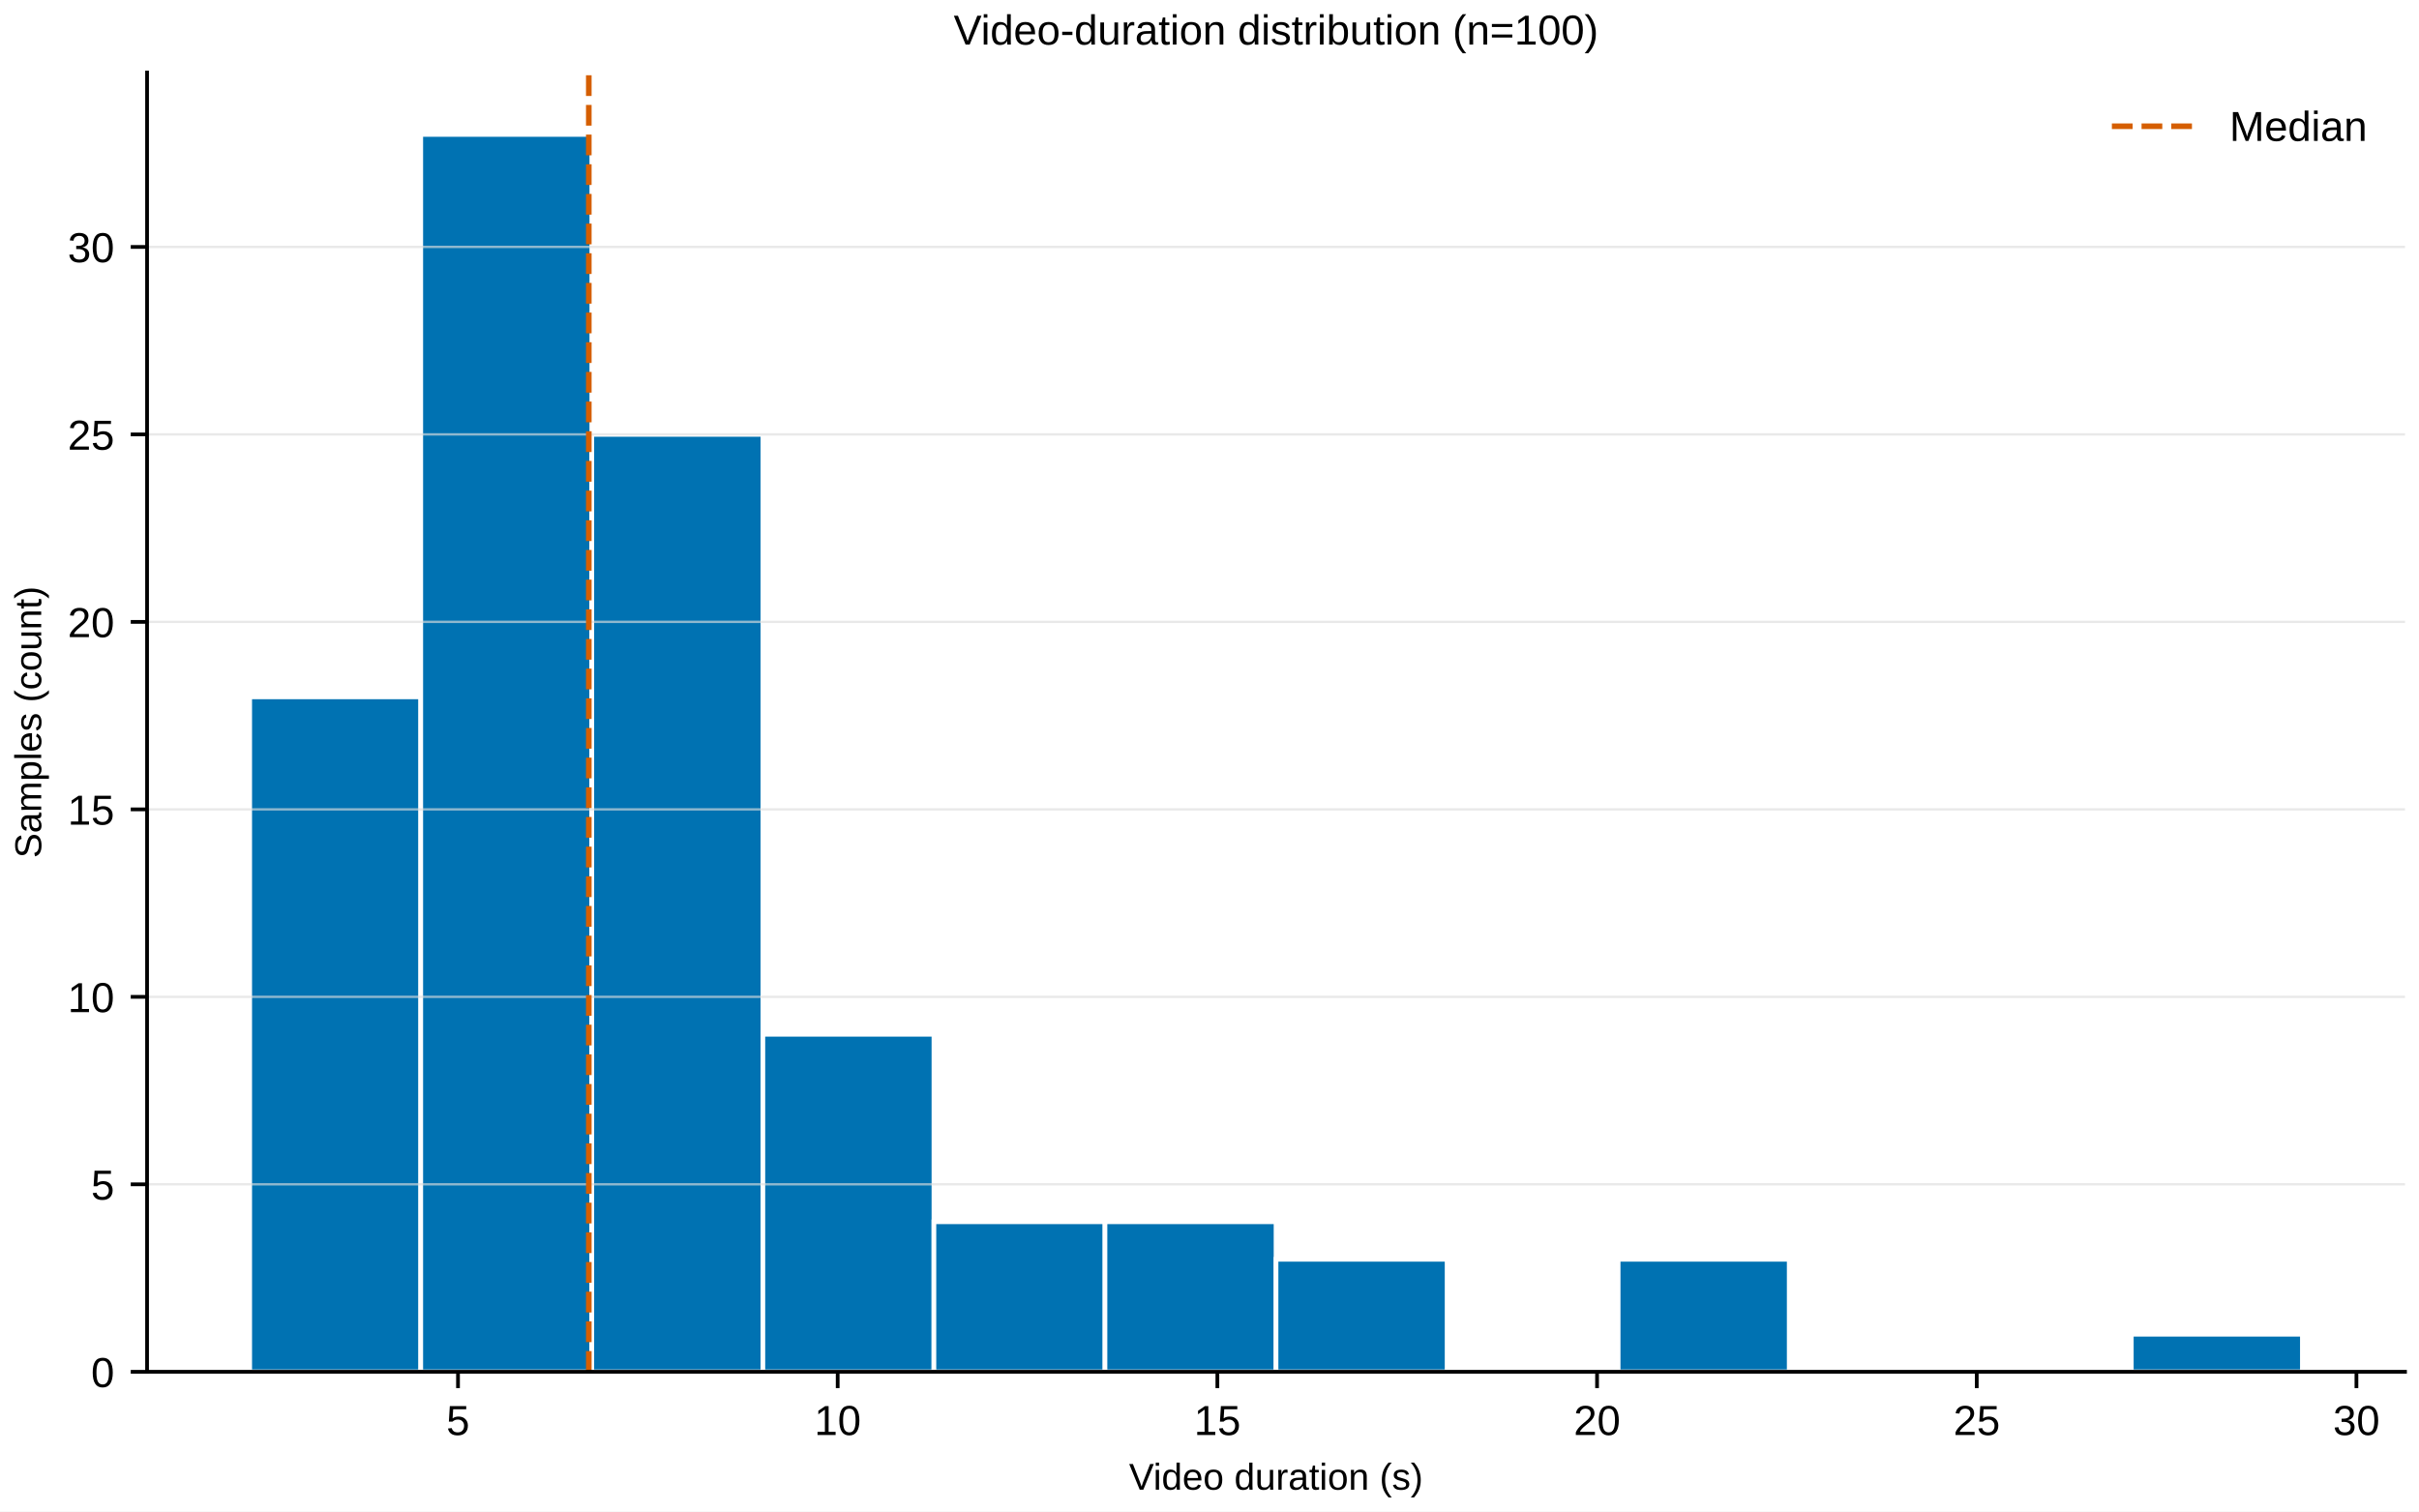
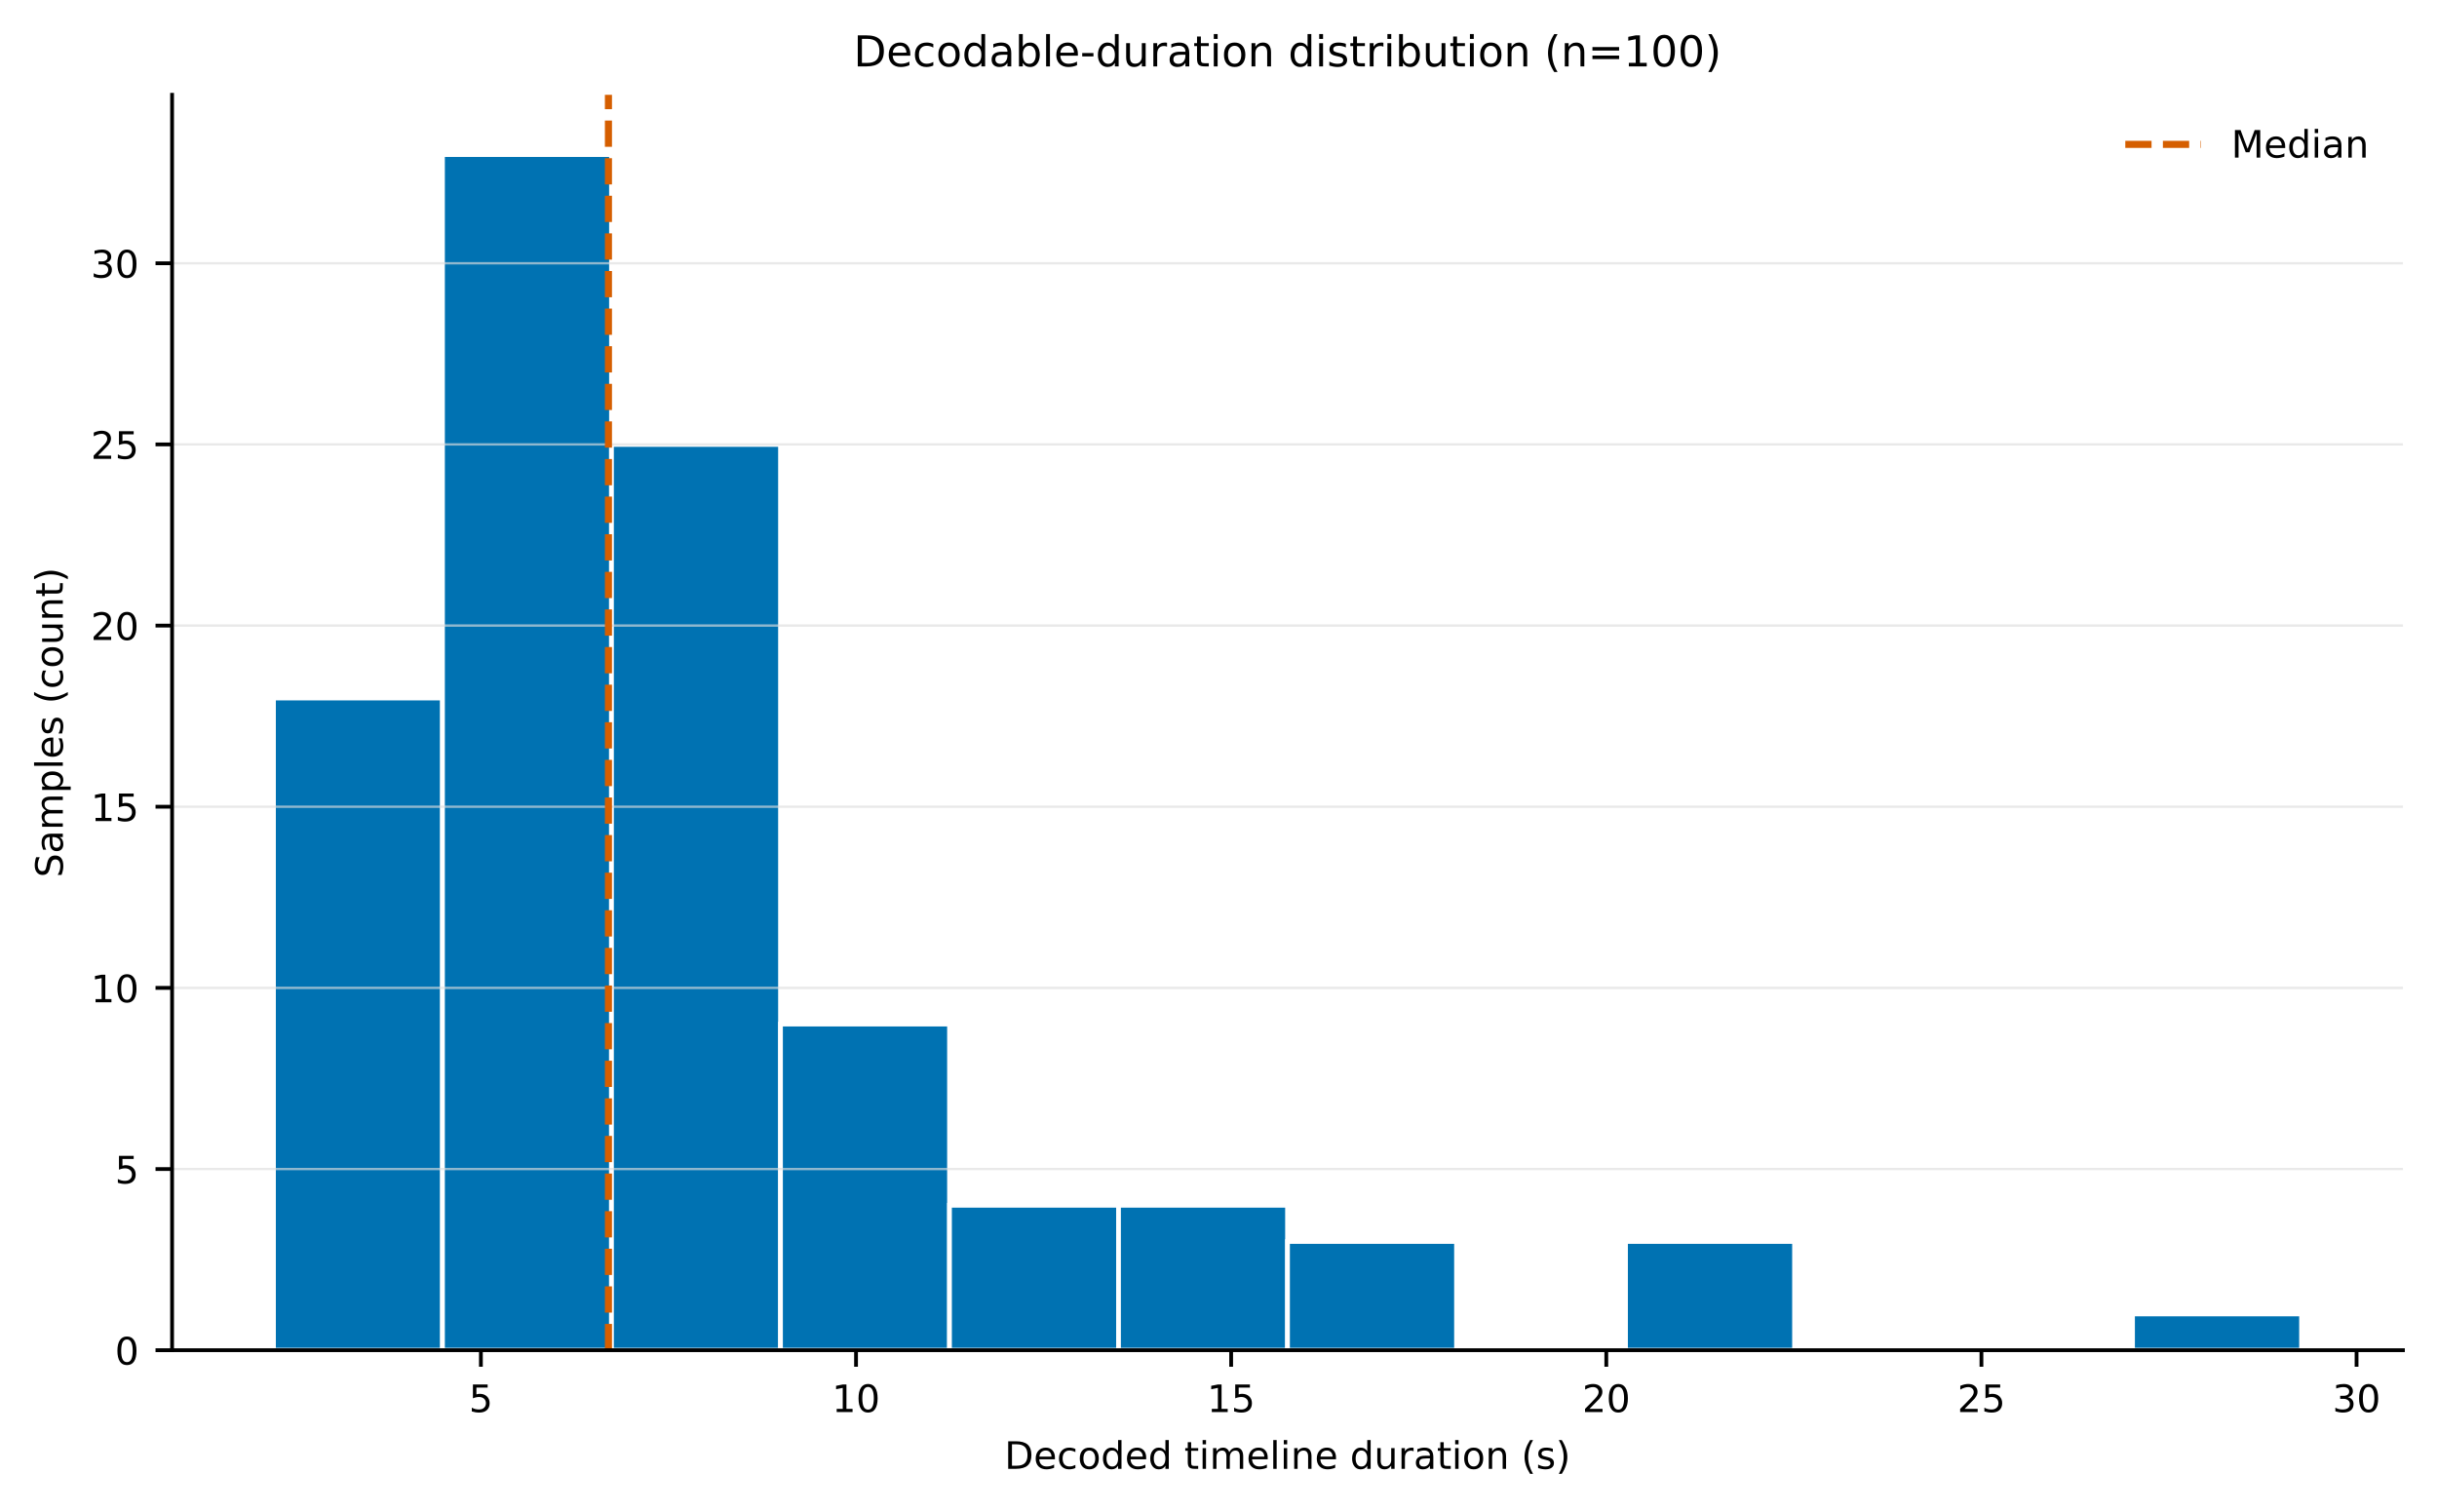
- <svg xmlns="http://www.w3.org/2000/svg" xmlns:xlink="http://www.w3.org/1999/xlink" width="518.4pt" height="324pt" viewBox="0 0 518.4 324" version="1.1">
+ <svg xmlns="http://www.w3.org/2000/svg" xmlns:xlink="http://www.w3.org/1999/xlink" width="515.219pt" height="319.637pt" viewBox="0 0 515.219 319.637" version="1.1">
  <defs>
    <style type="text/css">*{stroke-linejoin: round; stroke-linecap: butt}</style>
  </defs>
  <g id="figure_1">
    <g id="patch_1">
-       <path d="M 0 324 L 518.4 324 L 518.4 0 L 0 0 z " style="fill: #ffffff" />
+       <path d="M 0 319.637 L 515.219 319.637 L 515.219 0 L 0 0 z " style="fill: #ffffff" />
    </g>
    <g id="axes_1">
      <g id="patch_2">
-         <path d="M 31.518 294.046 L 515.4 294.046 L 515.4 15.552 L 31.518 15.552 z " style="fill: #ffffff" />
+         <path d="M 36.381 285.437 L 508.019 285.437 L 508.019 20.039 L 36.381 20.039 z " style="fill: #ffffff" />
      </g>
      <g id="patch_3">
-         <path d="M 53.513 294.046 L 90.17 294.046 L 90.17 149.374 L 53.513 149.374 z " clip-path="url(#pf71bcf401c)" style="fill: #0072b2; stroke: #ffffff; stroke-linejoin: miter" />
+         <path d="M 57.819 285.437 L 93.549 285.437 L 93.549 147.568 L 57.819 147.568 z " clip-path="url(#p9150a4f87e)" style="fill: #0072b2; stroke: #ffffff; stroke-linejoin: miter" />
      </g>
      <g id="patch_4">
-         <path d="M 90.17 294.046 L 126.828 294.046 L 126.828 28.814 L 90.17 28.814 z " clip-path="url(#pf71bcf401c)" style="fill: #0072b2; stroke: #ffffff; stroke-linejoin: miter" />
+         <path d="M 93.549 285.437 L 129.279 285.437 L 129.279 32.677 L 93.549 32.677 z " clip-path="url(#p9150a4f87e)" style="fill: #0072b2; stroke: #ffffff; stroke-linejoin: miter" />
      </g>
      <g id="patch_5">
-         <path d="M 126.828 294.046 L 163.486 294.046 L 163.486 93.113 L 126.828 93.113 z " clip-path="url(#pf71bcf401c)" style="fill: #0072b2; stroke: #ffffff; stroke-linejoin: miter" />
+         <path d="M 129.279 285.437 L 165.009 285.437 L 165.009 93.952 L 129.279 93.952 z " clip-path="url(#p9150a4f87e)" style="fill: #0072b2; stroke: #ffffff; stroke-linejoin: miter" />
      </g>
      <g id="patch_6">
-         <path d="M 163.486 294.046 L 200.143 294.046 L 200.143 221.71 L 163.486 221.71 z " clip-path="url(#pf71bcf401c)" style="fill: #0072b2; stroke: #ffffff; stroke-linejoin: miter" />
+         <path d="M 165.009 285.437 L 200.739 285.437 L 200.739 216.502 L 165.009 216.502 z " clip-path="url(#p9150a4f87e)" style="fill: #0072b2; stroke: #ffffff; stroke-linejoin: miter" />
      </g>
      <g id="patch_7">
-         <path d="M 200.143 294.046 L 236.801 294.046 L 236.801 261.896 L 200.143 261.896 z " clip-path="url(#pf71bcf401c)" style="fill: #0072b2; stroke: #ffffff; stroke-linejoin: miter" />
+         <path d="M 200.739 285.437 L 236.47 285.437 L 236.47 254.799 L 200.739 254.799 z " clip-path="url(#p9150a4f87e)" style="fill: #0072b2; stroke: #ffffff; stroke-linejoin: miter" />
      </g>
      <g id="patch_8">
-         <path d="M 236.801 294.046 L 273.459 294.046 L 273.459 261.896 L 236.801 261.896 z " clip-path="url(#pf71bcf401c)" style="fill: #0072b2; stroke: #ffffff; stroke-linejoin: miter" />
+         <path d="M 236.47 285.437 L 272.2 285.437 L 272.2 254.799 L 236.47 254.799 z " clip-path="url(#p9150a4f87e)" style="fill: #0072b2; stroke: #ffffff; stroke-linejoin: miter" />
      </g>
      <g id="patch_9">
-         <path d="M 273.459 294.046 L 310.117 294.046 L 310.117 269.934 L 273.459 269.934 z " clip-path="url(#pf71bcf401c)" style="fill: #0072b2; stroke: #ffffff; stroke-linejoin: miter" />
+         <path d="M 272.2 285.437 L 307.93 285.437 L 307.93 262.459 L 272.2 262.459 z " clip-path="url(#p9150a4f87e)" style="fill: #0072b2; stroke: #ffffff; stroke-linejoin: miter" />
      </g>
      <g id="patch_10">
-         <path d="M 310.117 294.046 L 346.774 294.046 L 346.774 294.046 L 310.117 294.046 z " clip-path="url(#pf71bcf401c)" style="fill: #0072b2; stroke: #ffffff; stroke-linejoin: miter" />
+         <path d="M 307.93 285.437 L 343.66 285.437 L 343.66 285.437 L 307.93 285.437 z " clip-path="url(#p9150a4f87e)" style="fill: #0072b2; stroke: #ffffff; stroke-linejoin: miter" />
      </g>
      <g id="patch_11">
-         <path d="M 346.774 294.046 L 383.432 294.046 L 383.432 269.934 L 346.774 269.934 z " clip-path="url(#pf71bcf401c)" style="fill: #0072b2; stroke: #ffffff; stroke-linejoin: miter" />
+         <path d="M 343.66 285.437 L 379.39 285.437 L 379.39 262.459 L 343.66 262.459 z " clip-path="url(#p9150a4f87e)" style="fill: #0072b2; stroke: #ffffff; stroke-linejoin: miter" />
      </g>
      <g id="patch_12">
-         <path d="M 383.432 294.046 L 420.09 294.046 L 420.09 294.046 L 383.432 294.046 z " clip-path="url(#pf71bcf401c)" style="fill: #0072b2; stroke: #ffffff; stroke-linejoin: miter" />
+         <path d="M 379.39 285.437 L 415.12 285.437 L 415.12 285.437 L 379.39 285.437 z " clip-path="url(#p9150a4f87e)" style="fill: #0072b2; stroke: #ffffff; stroke-linejoin: miter" />
      </g>
      <g id="patch_13">
-         <path d="M 420.09 294.046 L 456.747 294.046 L 456.747 294.046 L 420.09 294.046 z " clip-path="url(#pf71bcf401c)" style="fill: #0072b2; stroke: #ffffff; stroke-linejoin: miter" />
+         <path d="M 415.12 285.437 L 450.85 285.437 L 450.85 285.437 L 415.12 285.437 z " clip-path="url(#p9150a4f87e)" style="fill: #0072b2; stroke: #ffffff; stroke-linejoin: miter" />
      </g>
      <g id="patch_14">
-         <path d="M 456.747 294.046 L 493.405 294.046 L 493.405 286.008 L 456.747 286.008 z " clip-path="url(#pf71bcf401c)" style="fill: #0072b2; stroke: #ffffff; stroke-linejoin: miter" />
+         <path d="M 450.85 285.437 L 486.581 285.437 L 486.581 277.777 L 450.85 277.777 z " clip-path="url(#p9150a4f87e)" style="fill: #0072b2; stroke: #ffffff; stroke-linejoin: miter" />
      </g>
      <g id="matplotlib.axis_1">
        <g id="xtick_1">
          <g id="line2d_1">
            <defs>
-               <path id="mef45c1e18e" d="M 0 0 L 0 3.5 " style="stroke: #000000; stroke-width: 0.8" />
+               <path id="mb994ba4a38" d="M 0 0 L 0 3.5 " style="stroke: #000000; stroke-width: 0.8" />
            </defs>
            <g>
-               <use xlink:href="#mef45c1e18e" x="98.151" y="294.046" style="stroke: #000000; stroke-width: 0.8" />
+               <use xlink:href="#mb994ba4a38" x="101.668" y="285.437" style="stroke: #000000; stroke-width: 0.8" />
            </g>
          </g>
          <g id="text_1">
-             <text style="font-size: 9px; font-family: 'Arial', 'Helvetica', 'DejaVu Sans', sans-serif; text-anchor: middle" x="98.151" y="307.598" transform="rotate(-0 98.15107 307.5977)">5</text>
+             <text style="font-size: 8px; font-family: 'DejaVu Sans', 'Bitstream Vera Sans', 'Computer Modern Sans Serif', 'Lucida Grande', 'Verdana', 'Geneva', 'Lucid', 'Arial', 'Helvetica', 'Avant Garde', sans-serif; text-anchor: middle" x="101.668" y="298.515" transform="rotate(-0 101.6676 298.5148)">5</text>
          </g>
        </g>
        <g id="xtick_2">
          <g id="line2d_2">
            <g>
-               <use xlink:href="#mef45c1e18e" x="179.519" y="294.046" style="stroke: #000000; stroke-width: 0.8" />
+               <use xlink:href="#mb994ba4a38" x="180.977" y="285.437" style="stroke: #000000; stroke-width: 0.8" />
            </g>
          </g>
          <g id="text_2">
-             <text style="font-size: 9px; font-family: 'Arial', 'Helvetica', 'DejaVu Sans', sans-serif; text-anchor: middle" x="179.519" y="307.598" transform="rotate(-0 179.5192 307.5977)">10</text>
+             <text style="font-size: 8px; font-family: 'DejaVu Sans', 'Bitstream Vera Sans', 'Computer Modern Sans Serif', 'Lucida Grande', 'Verdana', 'Geneva', 'Lucid', 'Arial', 'Helvetica', 'Avant Garde', sans-serif; text-anchor: middle" x="180.977" y="298.515" transform="rotate(-0 180.9766 298.5148)">10</text>
          </g>
        </g>
        <g id="xtick_3">
          <g id="line2d_3">
            <g>
-               <use xlink:href="#mef45c1e18e" x="260.887" y="294.046" style="stroke: #000000; stroke-width: 0.8" />
+               <use xlink:href="#mb994ba4a38" x="260.286" y="285.437" style="stroke: #000000; stroke-width: 0.8" />
            </g>
          </g>
          <g id="text_3">
-             <text style="font-size: 9px; font-family: 'Arial', 'Helvetica', 'DejaVu Sans', sans-serif; text-anchor: middle" x="260.887" y="307.598" transform="rotate(-0 260.8873 307.5977)">15</text>
+             <text style="font-size: 8px; font-family: 'DejaVu Sans', 'Bitstream Vera Sans', 'Computer Modern Sans Serif', 'Lucida Grande', 'Verdana', 'Geneva', 'Lucid', 'Arial', 'Helvetica', 'Avant Garde', sans-serif; text-anchor: middle" x="260.286" y="298.515" transform="rotate(-0 260.2856 298.5148)">15</text>
          </g>
        </g>
        <g id="xtick_4">
          <g id="line2d_4">
            <g>
-               <use xlink:href="#mef45c1e18e" x="342.255" y="294.046" style="stroke: #000000; stroke-width: 0.8" />
+               <use xlink:href="#mb994ba4a38" x="339.595" y="285.437" style="stroke: #000000; stroke-width: 0.8" />
            </g>
          </g>
          <g id="text_4">
-             <text style="font-size: 9px; font-family: 'Arial', 'Helvetica', 'DejaVu Sans', sans-serif; text-anchor: middle" x="342.255" y="307.598" transform="rotate(-0 342.2554 307.5977)">20</text>
+             <text style="font-size: 8px; font-family: 'DejaVu Sans', 'Bitstream Vera Sans', 'Computer Modern Sans Serif', 'Lucida Grande', 'Verdana', 'Geneva', 'Lucid', 'Arial', 'Helvetica', 'Avant Garde', sans-serif; text-anchor: middle" x="339.595" y="298.515" transform="rotate(-0 339.5946 298.5148)">20</text>
          </g>
        </g>
        <g id="xtick_5">
          <g id="line2d_5">
            <g>
-               <use xlink:href="#mef45c1e18e" x="423.623" y="294.046" style="stroke: #000000; stroke-width: 0.8" />
+               <use xlink:href="#mb994ba4a38" x="418.904" y="285.437" style="stroke: #000000; stroke-width: 0.8" />
            </g>
          </g>
          <g id="text_5">
-             <text style="font-size: 9px; font-family: 'Arial', 'Helvetica', 'DejaVu Sans', sans-serif; text-anchor: middle" x="423.623" y="307.598" transform="rotate(-0 423.6235 307.5977)">25</text>
+             <text style="font-size: 8px; font-family: 'DejaVu Sans', 'Bitstream Vera Sans', 'Computer Modern Sans Serif', 'Lucida Grande', 'Verdana', 'Geneva', 'Lucid', 'Arial', 'Helvetica', 'Avant Garde', sans-serif; text-anchor: middle" x="418.904" y="298.515" transform="rotate(-0 418.9036 298.5148)">25</text>
          </g>
        </g>
        <g id="xtick_6">
          <g id="line2d_6">
            <g>
-               <use xlink:href="#mef45c1e18e" x="504.992" y="294.046" style="stroke: #000000; stroke-width: 0.8" />
+               <use xlink:href="#mb994ba4a38" x="498.213" y="285.437" style="stroke: #000000; stroke-width: 0.8" />
            </g>
          </g>
          <g id="text_6">
-             <text style="font-size: 9px; font-family: 'Arial', 'Helvetica', 'DejaVu Sans', sans-serif; text-anchor: middle" x="504.992" y="307.598" transform="rotate(-0 504.9916 307.5977)">30</text>
+             <text style="font-size: 8px; font-family: 'DejaVu Sans', 'Bitstream Vera Sans', 'Computer Modern Sans Serif', 'Lucida Grande', 'Verdana', 'Geneva', 'Lucid', 'Arial', 'Helvetica', 'Avant Garde', sans-serif; text-anchor: middle" x="498.213" y="298.515" transform="rotate(-0 498.2126 298.5148)">30</text>
          </g>
        </g>
        <g id="text_7">
-           <text style="font-size: 8px; font-family: 'Arial', 'Helvetica', 'DejaVu Sans', sans-serif; text-anchor: middle" x="273.459" y="319.316" transform="rotate(-0 273.4588 319.316)">Video duration (s)</text>
+           <text style="font-size: 8px; font-family: 'DejaVu Sans', 'Bitstream Vera Sans', 'Computer Modern Sans Serif', 'Lucida Grande', 'Verdana', 'Geneva', 'Lucid', 'Arial', 'Helvetica', 'Avant Garde', sans-serif; text-anchor: middle" x="272.2" y="310.515" transform="rotate(-0 272.1997 310.5155)">Decoded timeline duration (s)</text>
        </g>
      </g>
      <g id="matplotlib.axis_2">
        <g id="ytick_1">
          <g id="line2d_7">
-             <path d="M 31.518 294.046 L 515.4 294.046 " clip-path="url(#pf71bcf401c)" style="fill: none; stroke: #dddddd; stroke-opacity: 0.65; stroke-width: 0.5; stroke-linecap: square" />
+             <path d="M 36.381 285.437 L 508.019 285.437 " clip-path="url(#p9150a4f87e)" style="fill: none; stroke: #dddddd; stroke-opacity: 0.65; stroke-width: 0.5; stroke-linecap: square" />
          </g>
          <g id="line2d_8">
            <defs>
-               <path id="mcff346ad55" d="M 0 0 L -3.5 0 " style="stroke: #000000; stroke-width: 0.8" />
+               <path id="md71560dba4" d="M 0 0 L -3.5 0 " style="stroke: #000000; stroke-width: 0.8" />
            </defs>
            <g>
-               <use xlink:href="#mcff346ad55" x="31.518" y="294.046" style="stroke: #000000; stroke-width: 0.8" />
+               <use xlink:href="#md71560dba4" x="36.381" y="285.437" style="stroke: #000000; stroke-width: 0.8" />
            </g>
          </g>
          <g id="text_8">
-             <text style="font-size: 9px; font-family: 'Arial', 'Helvetica', 'DejaVu Sans', sans-serif; text-anchor: end" x="24.518" y="297.322" transform="rotate(-0 24.5179 297.3216)">0</text>
+             <text style="font-size: 8px; font-family: 'DejaVu Sans', 'Bitstream Vera Sans', 'Computer Modern Sans Serif', 'Lucida Grande', 'Verdana', 'Geneva', 'Lucid', 'Arial', 'Helvetica', 'Avant Garde', sans-serif; text-anchor: end" x="29.381" y="288.476" transform="rotate(-0 29.38062 288.4758)">0</text>
          </g>
        </g>
        <g id="ytick_2">
          <g id="line2d_9">
-             <path d="M 31.518 253.859 L 515.4 253.859 " clip-path="url(#pf71bcf401c)" style="fill: none; stroke: #dddddd; stroke-opacity: 0.65; stroke-width: 0.5; stroke-linecap: square" />
+             <path d="M 36.381 247.14 L 508.019 247.14 " clip-path="url(#p9150a4f87e)" style="fill: none; stroke: #dddddd; stroke-opacity: 0.65; stroke-width: 0.5; stroke-linecap: square" />
          </g>
          <g id="line2d_10">
            <g>
-               <use xlink:href="#mcff346ad55" x="31.518" y="253.859" style="stroke: #000000; stroke-width: 0.8" />
+               <use xlink:href="#md71560dba4" x="36.381" y="247.14" style="stroke: #000000; stroke-width: 0.8" />
            </g>
          </g>
          <g id="text_9">
-             <text style="font-size: 9px; font-family: 'Arial', 'Helvetica', 'DejaVu Sans', sans-serif; text-anchor: end" x="24.518" y="257.135" transform="rotate(-0 24.5179 257.135)">5</text>
+             <text style="font-size: 8px; font-family: 'DejaVu Sans', 'Bitstream Vera Sans', 'Computer Modern Sans Serif', 'Lucida Grande', 'Verdana', 'Geneva', 'Lucid', 'Arial', 'Helvetica', 'Avant Garde', sans-serif; text-anchor: end" x="29.381" y="250.179" transform="rotate(-0 29.38062 250.1788)">5</text>
          </g>
        </g>
        <g id="ytick_3">
          <g id="line2d_11">
-             <path d="M 31.518 213.672 L 515.4 213.672 " clip-path="url(#pf71bcf401c)" style="fill: none; stroke: #dddddd; stroke-opacity: 0.65; stroke-width: 0.5; stroke-linecap: square" />
+             <path d="M 36.381 208.843 L 508.019 208.843 " clip-path="url(#p9150a4f87e)" style="fill: none; stroke: #dddddd; stroke-opacity: 0.65; stroke-width: 0.5; stroke-linecap: square" />
          </g>
          <g id="line2d_12">
            <g>
-               <use xlink:href="#mcff346ad55" x="31.518" y="213.672" style="stroke: #000000; stroke-width: 0.8" />
+               <use xlink:href="#md71560dba4" x="36.381" y="208.843" style="stroke: #000000; stroke-width: 0.8" />
            </g>
          </g>
          <g id="text_10">
-             <text style="font-size: 9px; font-family: 'Arial', 'Helvetica', 'DejaVu Sans', sans-serif; text-anchor: end" x="24.518" y="216.948" transform="rotate(-0 24.5179 216.9485)">10</text>
+             <text style="font-size: 8px; font-family: 'DejaVu Sans', 'Bitstream Vera Sans', 'Computer Modern Sans Serif', 'Lucida Grande', 'Verdana', 'Geneva', 'Lucid', 'Arial', 'Helvetica', 'Avant Garde', sans-serif; text-anchor: end" x="29.381" y="211.882" transform="rotate(-0 29.38062 211.8818)">10</text>
          </g>
        </g>
        <g id="ytick_4">
          <g id="line2d_13">
-             <path d="M 31.518 173.486 L 515.4 173.486 " clip-path="url(#pf71bcf401c)" style="fill: none; stroke: #dddddd; stroke-opacity: 0.65; stroke-width: 0.5; stroke-linecap: square" />
+             <path d="M 36.381 170.546 L 508.019 170.546 " clip-path="url(#p9150a4f87e)" style="fill: none; stroke: #dddddd; stroke-opacity: 0.65; stroke-width: 0.5; stroke-linecap: square" />
          </g>
          <g id="line2d_14">
            <g>
-               <use xlink:href="#mcff346ad55" x="31.518" y="173.486" style="stroke: #000000; stroke-width: 0.8" />
+               <use xlink:href="#md71560dba4" x="36.381" y="170.546" style="stroke: #000000; stroke-width: 0.8" />
            </g>
          </g>
          <g id="text_11">
-             <text style="font-size: 9px; font-family: 'Arial', 'Helvetica', 'DejaVu Sans', sans-serif; text-anchor: end" x="24.518" y="176.762" transform="rotate(-0 24.5179 176.7619)">15</text>
+             <text style="font-size: 8px; font-family: 'DejaVu Sans', 'Bitstream Vera Sans', 'Computer Modern Sans Serif', 'Lucida Grande', 'Verdana', 'Geneva', 'Lucid', 'Arial', 'Helvetica', 'Avant Garde', sans-serif; text-anchor: end" x="29.381" y="173.585" transform="rotate(-0 29.38062 173.5848)">15</text>
          </g>
        </g>
        <g id="ytick_5">
          <g id="line2d_15">
-             <path d="M 31.518 133.299 L 515.4 133.299 " clip-path="url(#pf71bcf401c)" style="fill: none; stroke: #dddddd; stroke-opacity: 0.65; stroke-width: 0.5; stroke-linecap: square" />
+             <path d="M 36.381 132.249 L 508.019 132.249 " clip-path="url(#p9150a4f87e)" style="fill: none; stroke: #dddddd; stroke-opacity: 0.65; stroke-width: 0.5; stroke-linecap: square" />
          </g>
          <g id="line2d_16">
            <g>
-               <use xlink:href="#mcff346ad55" x="31.518" y="133.299" style="stroke: #000000; stroke-width: 0.8" />
+               <use xlink:href="#md71560dba4" x="36.381" y="132.249" style="stroke: #000000; stroke-width: 0.8" />
            </g>
          </g>
          <g id="text_12">
-             <text style="font-size: 9px; font-family: 'Arial', 'Helvetica', 'DejaVu Sans', sans-serif; text-anchor: end" x="24.518" y="136.575" transform="rotate(-0 24.5179 136.5753)">20</text>
+             <text style="font-size: 8px; font-family: 'DejaVu Sans', 'Bitstream Vera Sans', 'Computer Modern Sans Serif', 'Lucida Grande', 'Verdana', 'Geneva', 'Lucid', 'Arial', 'Helvetica', 'Avant Garde', sans-serif; text-anchor: end" x="29.381" y="135.288" transform="rotate(-0 29.38062 135.2878)">20</text>
          </g>
        </g>
        <g id="ytick_6">
          <g id="line2d_17">
-             <path d="M 31.518 93.113 L 515.4 93.113 " clip-path="url(#pf71bcf401c)" style="fill: none; stroke: #dddddd; stroke-opacity: 0.65; stroke-width: 0.5; stroke-linecap: square" />
+             <path d="M 36.381 93.952 L 508.019 93.952 " clip-path="url(#p9150a4f87e)" style="fill: none; stroke: #dddddd; stroke-opacity: 0.65; stroke-width: 0.5; stroke-linecap: square" />
          </g>
          <g id="line2d_18">
            <g>
-               <use xlink:href="#mcff346ad55" x="31.518" y="93.113" style="stroke: #000000; stroke-width: 0.8" />
+               <use xlink:href="#md71560dba4" x="36.381" y="93.952" style="stroke: #000000; stroke-width: 0.8" />
            </g>
          </g>
          <g id="text_13">
-             <text style="font-size: 9px; font-family: 'Arial', 'Helvetica', 'DejaVu Sans', sans-serif; text-anchor: end" x="24.518" y="96.389" transform="rotate(-0 24.5179 96.38871)">25</text>
+             <text style="font-size: 8px; font-family: 'DejaVu Sans', 'Bitstream Vera Sans', 'Computer Modern Sans Serif', 'Lucida Grande', 'Verdana', 'Geneva', 'Lucid', 'Arial', 'Helvetica', 'Avant Garde', sans-serif; text-anchor: end" x="29.381" y="96.991" transform="rotate(-0 29.38062 96.99084)">25</text>
          </g>
        </g>
        <g id="ytick_7">
          <g id="line2d_19">
-             <path d="M 31.518 52.926 L 515.4 52.926 " clip-path="url(#pf71bcf401c)" style="fill: none; stroke: #dddddd; stroke-opacity: 0.65; stroke-width: 0.5; stroke-linecap: square" />
+             <path d="M 36.381 55.655 L 508.019 55.655 " clip-path="url(#p9150a4f87e)" style="fill: none; stroke: #dddddd; stroke-opacity: 0.65; stroke-width: 0.5; stroke-linecap: square" />
          </g>
          <g id="line2d_20">
            <g>
-               <use xlink:href="#mcff346ad55" x="31.518" y="52.926" style="stroke: #000000; stroke-width: 0.8" />
+               <use xlink:href="#md71560dba4" x="36.381" y="55.655" style="stroke: #000000; stroke-width: 0.8" />
            </g>
          </g>
          <g id="text_14">
-             <text style="font-size: 9px; font-family: 'Arial', 'Helvetica', 'DejaVu Sans', sans-serif; text-anchor: end" x="24.518" y="56.202" transform="rotate(-0 24.5179 56.20213)">30</text>
+             <text style="font-size: 8px; font-family: 'DejaVu Sans', 'Bitstream Vera Sans', 'Computer Modern Sans Serif', 'Lucida Grande', 'Verdana', 'Geneva', 'Lucid', 'Arial', 'Helvetica', 'Avant Garde', sans-serif; text-anchor: end" x="29.381" y="58.694" transform="rotate(-0 29.38062 58.69385)">30</text>
          </g>
        </g>
        <g id="text_15">
-           <text style="font-size: 8px; font-family: 'Arial', 'Helvetica', 'DejaVu Sans', sans-serif; text-anchor: middle" x="8.824" y="154.799" transform="rotate(-90 8.824459 154.799)">Samples (count)</text>
+           <text style="font-size: 8px; font-family: 'DejaVu Sans', 'Bitstream Vera Sans', 'Computer Modern Sans Serif', 'Lucida Grande', 'Verdana', 'Geneva', 'Lucid', 'Arial', 'Helvetica', 'Avant Garde', sans-serif; text-anchor: middle" x="13.279" y="152.738" transform="rotate(-90 13.27875 152.7377)">Samples (count)</text>
        </g>
      </g>
      <g id="line2d_21">
-         <path d="M 126.182 294.046 L 126.182 15.552 " clip-path="url(#pf71bcf401c)" style="fill: none; stroke-dasharray: 4.44,1.92; stroke-dashoffset: 0; stroke: #d55e00; stroke-width: 1.2" />
+         <path d="M 128.633 285.437 L 128.633 20.039 " clip-path="url(#p9150a4f87e)" style="fill: none; stroke-dasharray: 5.55,2.4; stroke-dashoffset: 0; stroke: #d55e00; stroke-width: 1.5" />
      </g>
      <g id="patch_15">
-         <path d="M 31.518 294.046 L 31.518 15.552 " style="fill: none; stroke: #000000; stroke-width: 0.8; stroke-linejoin: miter; stroke-linecap: square" />
+         <path d="M 36.381 285.437 L 36.381 20.039 " style="fill: none; stroke: #000000; stroke-width: 0.8; stroke-linejoin: miter; stroke-linecap: square" />
      </g>
      <g id="patch_16">
-         <path d="M 31.518 294.046 L 515.4 294.046 " style="fill: none; stroke: #000000; stroke-width: 0.8; stroke-linejoin: miter; stroke-linecap: square" />
+         <path d="M 36.381 285.437 L 508.019 285.437 " style="fill: none; stroke: #000000; stroke-width: 0.8; stroke-linejoin: miter; stroke-linecap: square" />
      </g>
      <g id="text_16">
-         <text style="font-size: 9px; font-family: 'Arial', 'Helvetica', 'DejaVu Sans', sans-serif; text-anchor: middle" x="273.459" y="9.552" transform="rotate(-0 273.4588 9.552486)">Video-duration distribution (n=100)</text>
+         <text style="font-size: 9px; font-family: 'DejaVu Sans', 'Bitstream Vera Sans', 'Computer Modern Sans Serif', 'Lucida Grande', 'Verdana', 'Geneva', 'Lucid', 'Arial', 'Helvetica', 'Avant Garde', sans-serif; text-anchor: middle" x="272.2" y="14.039" transform="rotate(-0 272.1997 14.03859)">Decodable-duration distribution (n=100)</text>
      </g>
      <g id="legend_1">
        <g id="line2d_22">
-           <path d="M 452.584 27.055 L 461.584 27.055 L 470.584 27.055 " style="fill: none; stroke-dasharray: 4.44,1.92; stroke-dashoffset: 0; stroke: #d55e00; stroke-width: 1.2" />
+           <path d="M 449.32 30.517 L 457.32 30.517 L 465.32 30.517 " style="fill: none; stroke-dasharray: 5.55,2.4; stroke-dashoffset: 0; stroke: #d55e00; stroke-width: 1.5" />
        </g>
        <g id="text_17">
-           <text style="font-size: 9px; font-family: 'Arial', 'Helvetica', 'DejaVu Sans', sans-serif; text-anchor: start" x="477.784" y="30.205" transform="rotate(-0 477.784 30.20473)">Median</text>
+           <text style="font-size: 8px; font-family: 'DejaVu Sans', 'Bitstream Vera Sans', 'Computer Modern Sans Serif', 'Lucida Grande', 'Verdana', 'Geneva', 'Lucid', 'Arial', 'Helvetica', 'Avant Garde', sans-serif; text-anchor: start" x="471.72" y="33.317" transform="rotate(-0 471.72 33.31734)">Median</text>
        </g>
      </g>
    </g>
  </g>
  <defs>
-     <clipPath id="pf71bcf401c">
-       <rect x="31.518" y="15.552" width="483.882" height="278.493" />
+     <clipPath id="p9150a4f87e">
+       <rect x="36.381" y="20.039" width="471.638" height="265.398" />
    </clipPath>
  </defs>
</svg>
